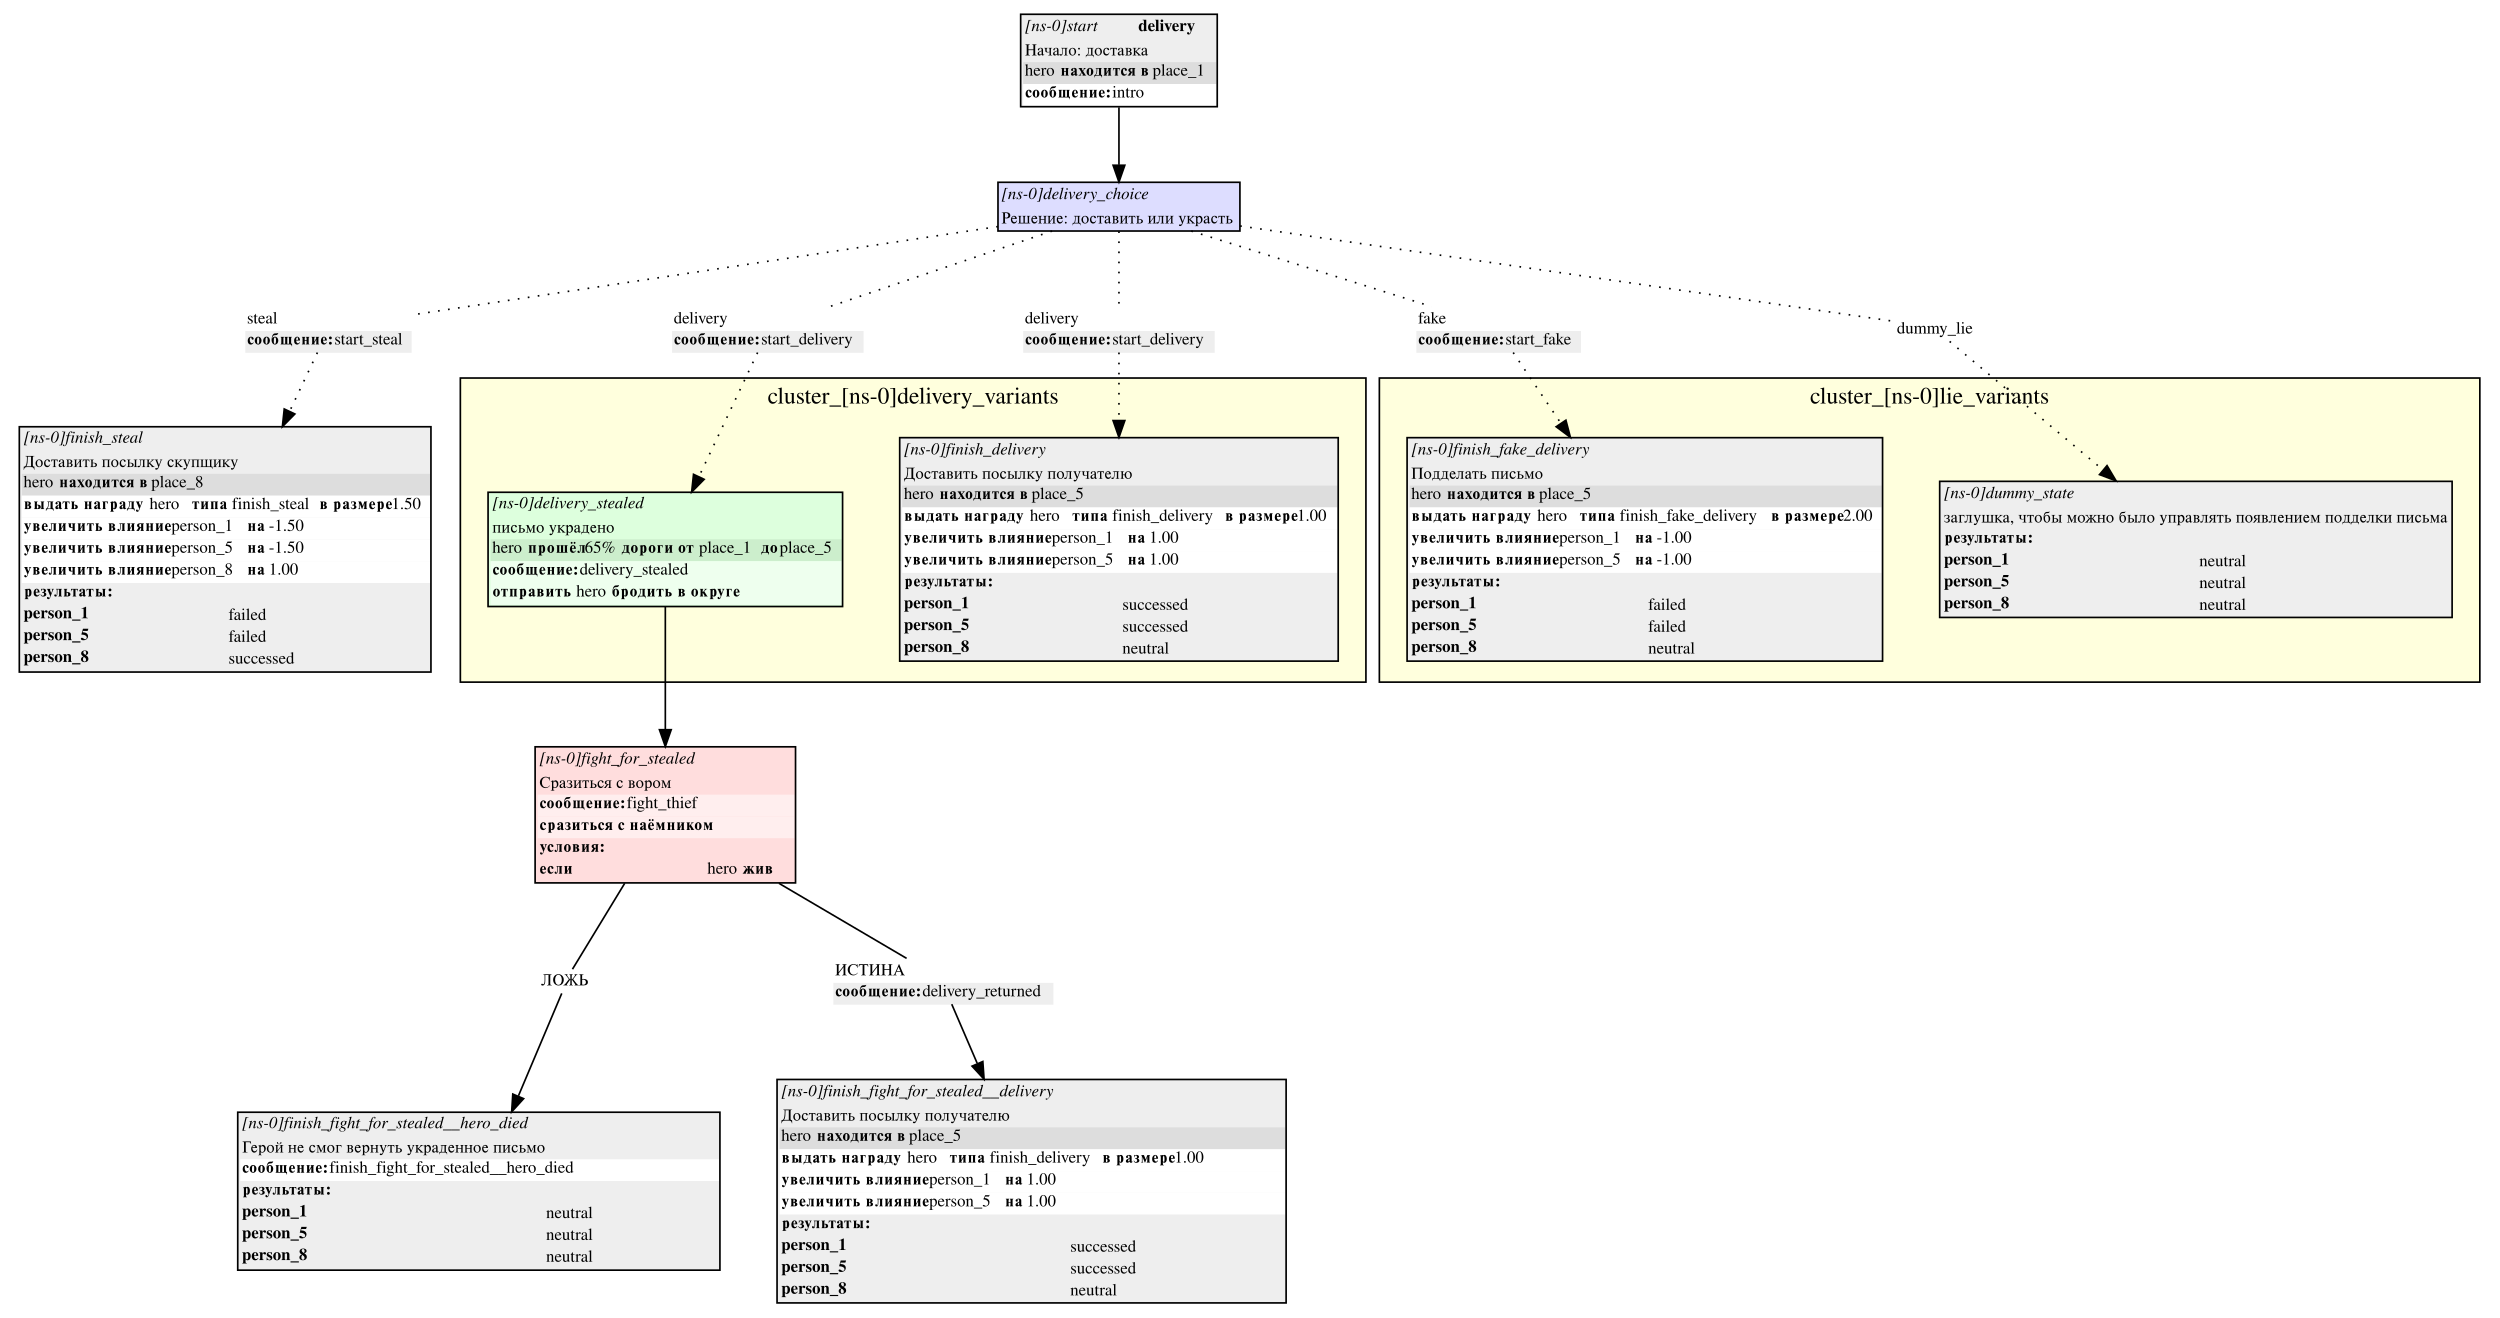
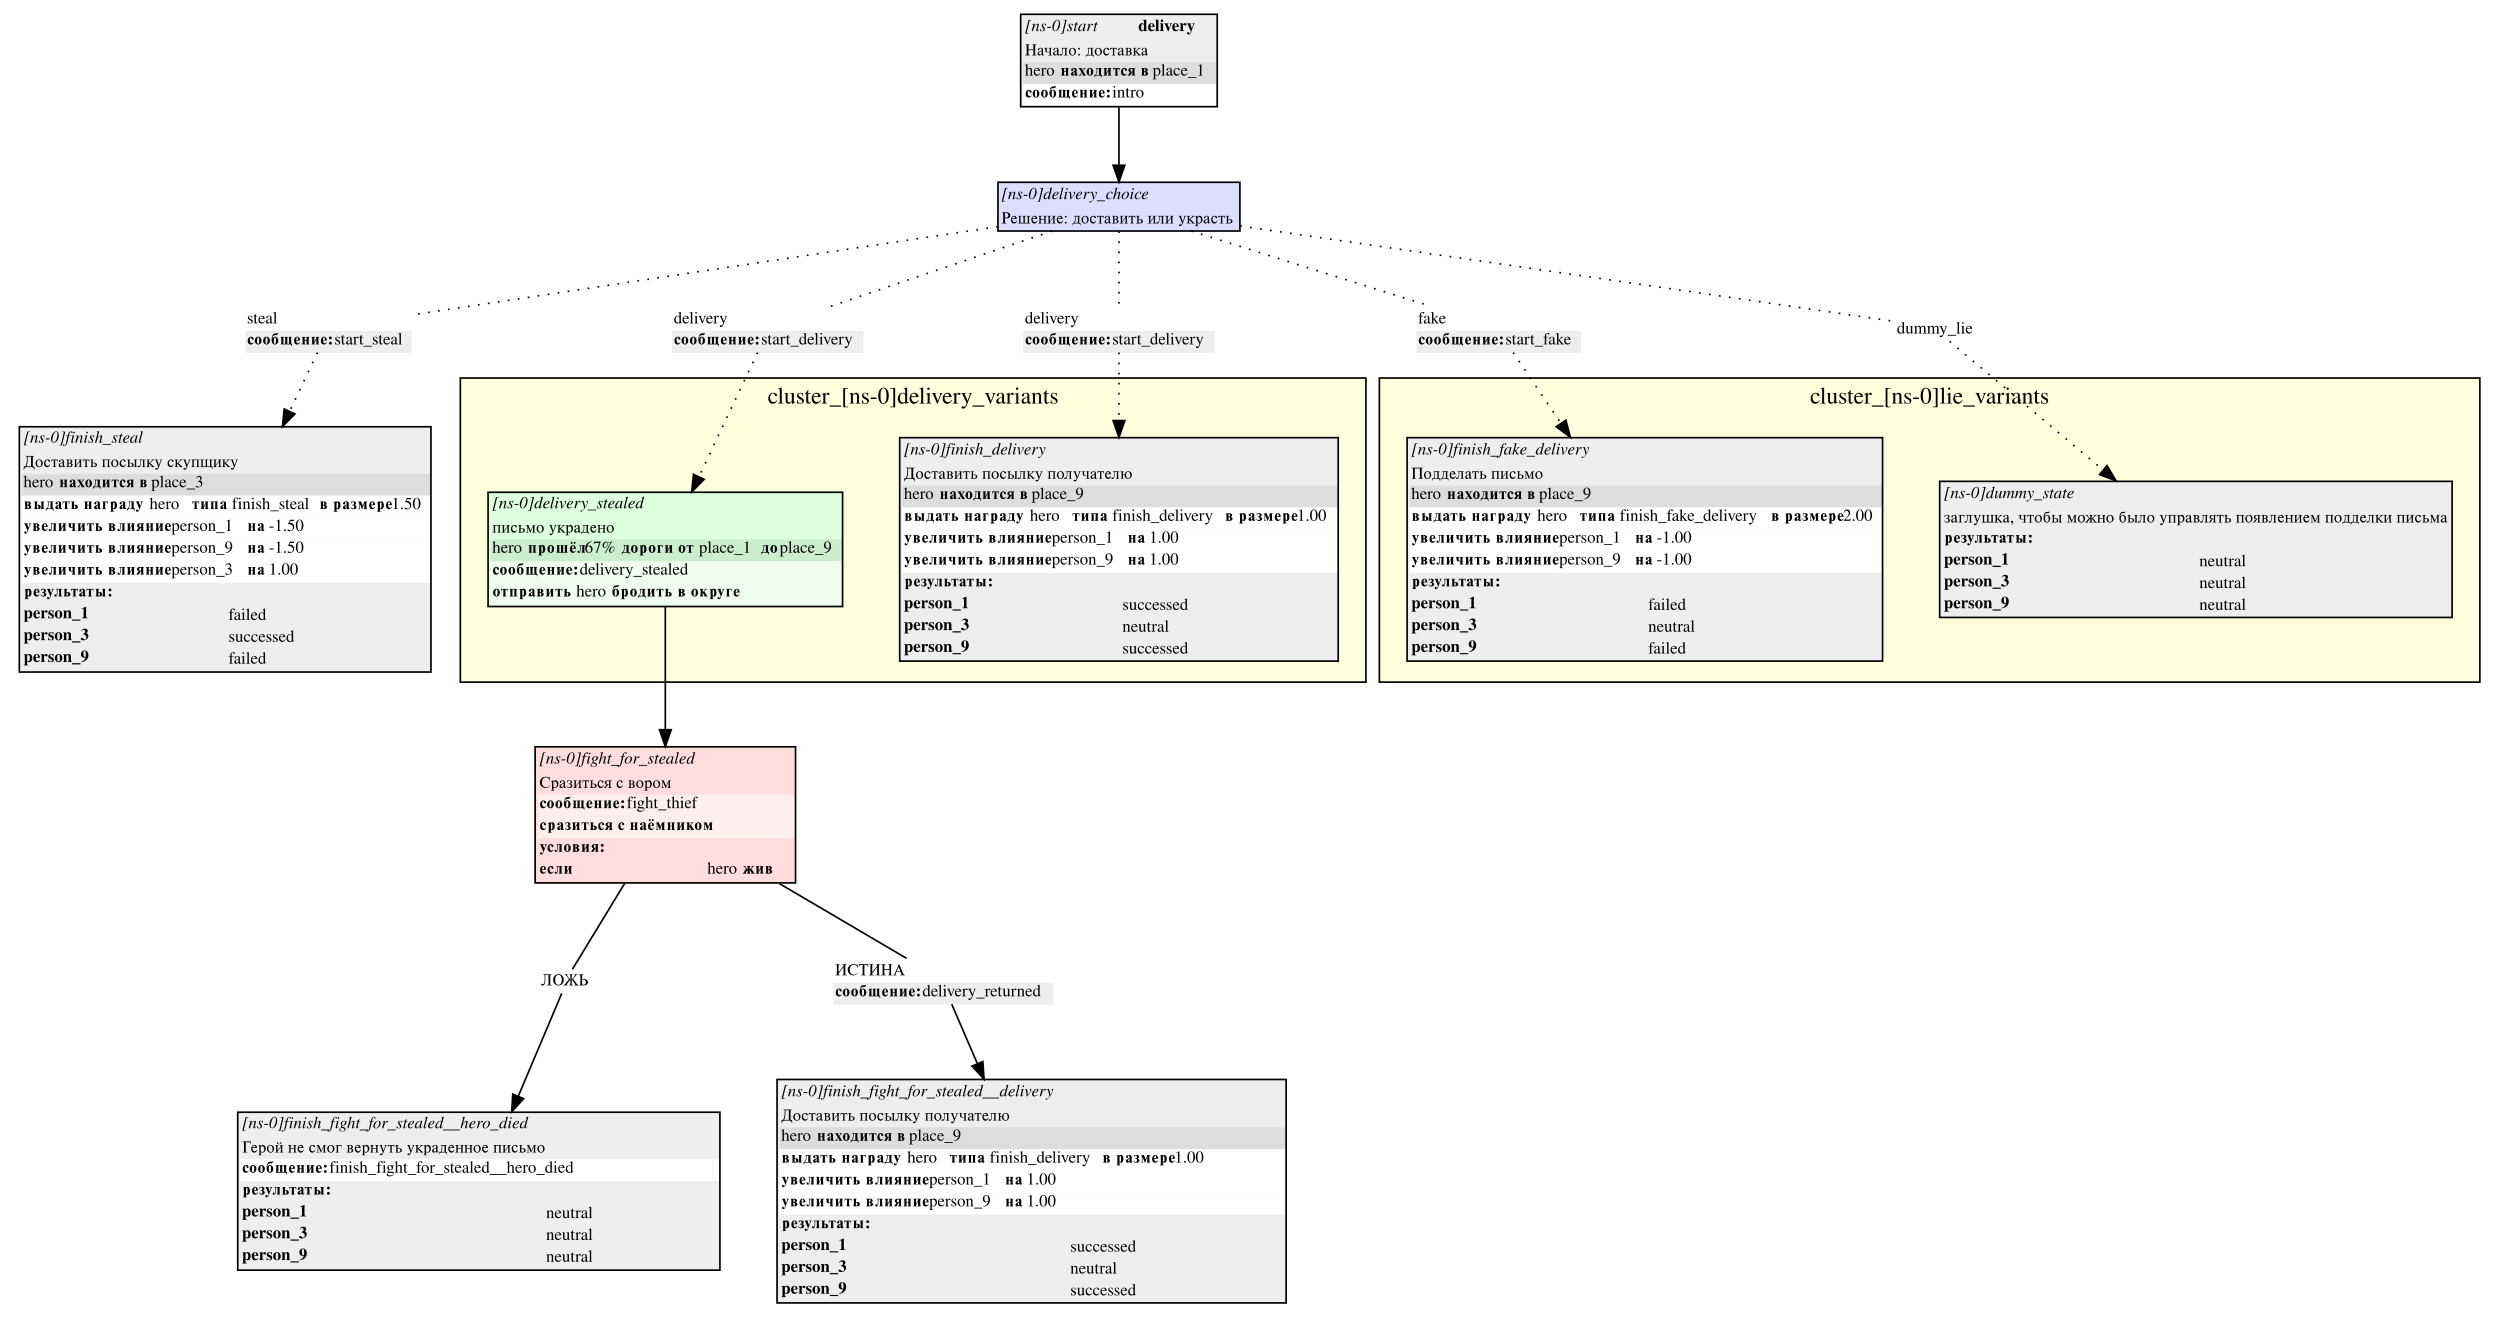
<svg xmlns="http://www.w3.org/2000/svg" width="1488pt" height="784pt" viewBox="0.00 0.00 1488.00 784.00">
  <g id="graph0" class="graph" transform="scale(1 1) rotate(0) translate(4 780)">
    <polygon fill="white" stroke="white" points="-4,4 -4,-780 1484,-780 1484,4 -4,4" />
    <g id="clust2" class="cluster">
      <polygon fill="#ffffdd" stroke="black" points="270,-374 270,-555 809,-555 809,-374 270,-374" />
      <text text-anchor="middle" x="539.5" y="-539.8" font-family="Times,serif" font-size="14.00">cluster_[ns-0]delivery_variants</text>
    </g>
    <g id="clust1" class="cluster">
      <polygon fill="#ffffdd" stroke="black" points="817,-374 817,-555 1472,-555 1472,-374 817,-374" />
      <text text-anchor="middle" x="1144.5" y="-539.8" font-family="Times,serif" font-size="14.00">cluster_[ns-0]lie_variants</text>
    </g>
    <g id="node1" class="node">
      <polygon fill="#ffdddd" stroke="none" points="314.5,-254.5 314.5,-335.5 469.5,-335.5 469.5,-254.5 314.5,-254.5" />
      <text text-anchor="start" x="317" y="-325.5" font-family="Times,serif" font-style="italic" font-size="10.00">[ns-0]fight_for_stealed</text>
      <text text-anchor="start" x="317" y="-311" font-family="Times,serif" font-size="10.00">Сразиться с вором</text>
      <polygon fill="#ffeeee" stroke="none" points="316,-294 316,-307 469,-307 469,-294 316,-294" />
      <text text-anchor="start" x="317" y="-299" font-family="Times,serif" font-weight="bold" font-size="10.00">сообщение:</text>
      <text text-anchor="start" x="369" y="-299" font-family="Times,serif" font-size="10.00"> fight_thief</text>
      <polygon fill="#ffeeee" stroke="none" points="316,-281 316,-294 469,-294 469,-281 316,-281" />
      <text text-anchor="start" x="317" y="-286" font-family="Times,serif" font-weight="bold" font-size="10.00">сразиться с наёмником</text>
      <polygon fill="#ffdddd" stroke="none" points="316,-268 316,-281 469,-281 469,-268 316,-268" />
      <text text-anchor="start" x="317" y="-273" font-family="Times,serif" font-weight="bold" font-size="10.00">условия:</text>
      <text text-anchor="start" x="317" y="-260" font-family="Times,serif" font-weight="bold" font-size="10.00">если </text>
      <polygon fill="#ffdddd" stroke="none" points="416,-255 416,-268 469,-268 469,-255 416,-255" />
      <text text-anchor="start" x="417" y="-260" font-family="Times,serif" font-size="10.00">hero </text>
      <text text-anchor="start" x="438" y="-260" font-family="Times,serif" font-weight="bold" font-size="10.00">жив</text>
      <polygon fill="none" stroke="black" points="314.5,-254.5 314.5,-335.5 469.5,-335.5 469.5,-254.5 314.5,-254.5" />
    </g>
    <g id="node11" class="node">
      <polygon fill="#ffffff" stroke="none" points="317,-189 317,-203 350,-203 350,-189 317,-189" />
      <text text-anchor="start" x="318" y="-193.5" font-family="Times,serif" font-size="10.00">ЛОЖЬ</text>
    </g>
    <g id="edge1" class="edge">
      <path fill="none" stroke="black" d="M367.832,-254.267C355.994,-234.803 342.97,-213.392 336.733,-203.138" />
    </g>
    <g id="node16" class="node">
      <polygon fill="#ffffff" stroke="none" points="492,-195 492,-209 623,-209 623,-195 492,-195" />
      <text text-anchor="start" x="493" y="-199.5" font-family="Times,serif" font-size="10.00">ИСТИНА</text>
      <polygon fill="#eeeeee" stroke="none" points="492,-182 492,-195 623,-195 623,-182 492,-182" />
      <text text-anchor="start" x="493" y="-187" font-family="Times,serif" font-weight="bold" font-size="10.00">сообщение:</text>
      <text text-anchor="start" x="545" y="-187" font-family="Times,serif" font-size="10.00"> delivery_returned</text>
    </g>
    <g id="edge11" class="edge">
      <path fill="none" stroke="black" d="M459.588,-254.267C486.821,-238.257 516.297,-220.928 535.608,-209.576" />
    </g>
    <g id="node2" class="node">
      <polygon fill="#eeeeee" stroke="none" points="7.5,-380 7.5,-526 252.5,-526 252.5,-380 7.5,-380" />
      <text text-anchor="start" x="10" y="-516.5" font-family="Times,serif" font-style="italic" font-size="10.00">[ns-0]finish_steal</text>
      <text text-anchor="start" x="10" y="-502" font-family="Times,serif" font-size="10.00">Доставить посылку скупщику</text>
      <polygon fill="#dddddd" stroke="none" points="9,-485 9,-498 252,-498 252,-485 9,-485" />
      <text text-anchor="start" x="10" y="-490" font-family="Times,serif" font-size="10.00">hero </text>
      <text text-anchor="start" x="31" y="-490" font-family="Times,serif" font-weight="bold" font-size="10.00">находится в</text>
-       <text text-anchor="start" x="86" y="-490" font-family="Times,serif" font-size="10.00"> place_8</text>
+       <text text-anchor="start" x="86" y="-490" font-family="Times,serif" font-size="10.00"> place_3</text>
      <polygon fill="#ffffff" stroke="none" points="9,-472 9,-485 252,-485 252,-472 9,-472" />
      <text text-anchor="start" x="10" y="-477" font-family="Times,serif" font-weight="bold" font-size="10.00">выдать награду </text>
      <text text-anchor="start" x="85" y="-477" font-family="Times,serif" font-size="10.00">  hero </text>
      <text text-anchor="start" x="110" y="-477" font-family="Times,serif" font-weight="bold" font-size="10.00">типа </text>
      <text text-anchor="start" x="134" y="-477" font-family="Times,serif" font-size="10.00"> finish_steal </text>
      <text text-anchor="start" x="186" y="-477" font-family="Times,serif" font-weight="bold" font-size="10.00">в размере</text>
      <text text-anchor="start" x="229" y="-477" font-family="Times,serif" font-size="10.00"> 1.50</text>
      <polygon fill="#ffffff" stroke="none" points="9,-459 9,-472 252,-472 252,-459 9,-459" />
      <text text-anchor="start" x="10" y="-464" font-family="Times,serif" font-weight="bold" font-size="10.00">увеличить влияние </text>
      <text text-anchor="start" x="98" y="-464" font-family="Times,serif" font-size="10.00">  person_1 </text>
      <text text-anchor="start" x="143" y="-464" font-family="Times,serif" font-weight="bold" font-size="10.00">на </text>
      <text text-anchor="start" x="156" y="-464" font-family="Times,serif" font-size="10.00"> -1.50</text>
      <polygon fill="#ffffff" stroke="none" points="9,-446 9,-459 252,-459 252,-446 9,-446" />
      <text text-anchor="start" x="10" y="-451" font-family="Times,serif" font-weight="bold" font-size="10.00">увеличить влияние </text>
-       <text text-anchor="start" x="98" y="-451" font-family="Times,serif" font-size="10.00">  person_5 </text>
+       <text text-anchor="start" x="98" y="-451" font-family="Times,serif" font-size="10.00">  person_9 </text>
      <text text-anchor="start" x="143" y="-451" font-family="Times,serif" font-weight="bold" font-size="10.00">на </text>
      <text text-anchor="start" x="156" y="-451" font-family="Times,serif" font-size="10.00"> -1.50</text>
      <polygon fill="#ffffff" stroke="none" points="9,-433 9,-446 252,-446 252,-433 9,-433" />
      <text text-anchor="start" x="10" y="-438" font-family="Times,serif" font-weight="bold" font-size="10.00">увеличить влияние </text>
-       <text text-anchor="start" x="98" y="-438" font-family="Times,serif" font-size="10.00">  person_8 </text>
+       <text text-anchor="start" x="98" y="-438" font-family="Times,serif" font-size="10.00">  person_3 </text>
      <text text-anchor="start" x="143" y="-438" font-family="Times,serif" font-weight="bold" font-size="10.00">на </text>
      <text text-anchor="start" x="156" y="-438" font-family="Times,serif" font-size="10.00"> 1.00</text>
      <polygon fill="#eeeeee" stroke="none" points="9,-420 9,-433 252,-433 252,-420 9,-420" />
      <text text-anchor="start" x="10" y="-425" font-family="Times,serif" font-weight="bold" font-size="10.00">результаты:</text>
      <text text-anchor="start" x="10" y="-412" font-family="Times,serif" font-weight="bold" font-size="10.00">person_1</text>
      <text text-anchor="start" x="132" y="-411" font-family="Times,serif" font-size="10.00">failed</text>
-       <text text-anchor="start" x="10" y="-399" font-family="Times,serif" font-weight="bold" font-size="10.00">person_5</text>
-       <text text-anchor="start" x="132" y="-398" font-family="Times,serif" font-size="10.00">failed</text>
-       <text text-anchor="start" x="10" y="-386" font-family="Times,serif" font-weight="bold" font-size="10.00">person_8</text>
-       <text text-anchor="start" x="132" y="-385" font-family="Times,serif" font-size="10.00">successed</text>
+       <text text-anchor="start" x="10" y="-399" font-family="Times,serif" font-weight="bold" font-size="10.00">person_3</text>
+       <text text-anchor="start" x="132" y="-398" font-family="Times,serif" font-size="10.00">successed</text>
+       <text text-anchor="start" x="10" y="-386" font-family="Times,serif" font-weight="bold" font-size="10.00">person_9</text>
+       <text text-anchor="start" x="132" y="-385" font-family="Times,serif" font-size="10.00">failed</text>
      <polygon fill="none" stroke="black" points="7.5,-380 7.5,-526 252.5,-526 252.5,-380 7.5,-380" />
    </g>
    <g id="node3" class="node">
      <polygon fill="#eeeeee" stroke="none" points="458.5,-4.5 458.5,-137.5 761.5,-137.5 761.5,-4.5 458.5,-4.5" />
      <text text-anchor="start" x="461" y="-127.5" font-family="Times,serif" font-style="italic" font-size="10.00">[ns-0]finish_fight_for_stealed__delivery</text>
      <text text-anchor="start" x="461" y="-113" font-family="Times,serif" font-size="10.00">Доставить посылку получателю</text>
      <polygon fill="#dddddd" stroke="none" points="460,-96 460,-109 761,-109 761,-96 460,-96" />
      <text text-anchor="start" x="461" y="-101" font-family="Times,serif" font-size="10.00">hero </text>
      <text text-anchor="start" x="482" y="-101" font-family="Times,serif" font-weight="bold" font-size="10.00">находится в</text>
-       <text text-anchor="start" x="537" y="-101" font-family="Times,serif" font-size="10.00"> place_5</text>
+       <text text-anchor="start" x="537" y="-101" font-family="Times,serif" font-size="10.00"> place_9</text>
      <polygon fill="#ffffff" stroke="none" points="460,-83 460,-96 761,-96 761,-83 460,-83" />
      <text text-anchor="start" x="461" y="-88" font-family="Times,serif" font-weight="bold" font-size="10.00">выдать награду </text>
      <text text-anchor="start" x="536" y="-88" font-family="Times,serif" font-size="10.00">  hero </text>
      <text text-anchor="start" x="561" y="-88" font-family="Times,serif" font-weight="bold" font-size="10.00">типа </text>
      <text text-anchor="start" x="585" y="-88" font-family="Times,serif" font-size="10.00"> finish_delivery </text>
      <text text-anchor="start" x="652" y="-88" font-family="Times,serif" font-weight="bold" font-size="10.00">в размере</text>
      <text text-anchor="start" x="695" y="-88" font-family="Times,serif" font-size="10.00"> 1.00</text>
      <polygon fill="#ffffff" stroke="none" points="460,-70 460,-83 761,-83 761,-70 460,-70" />
      <text text-anchor="start" x="461" y="-75" font-family="Times,serif" font-weight="bold" font-size="10.00">увеличить влияние </text>
      <text text-anchor="start" x="549" y="-75" font-family="Times,serif" font-size="10.00">  person_1 </text>
      <text text-anchor="start" x="594" y="-75" font-family="Times,serif" font-weight="bold" font-size="10.00">на </text>
      <text text-anchor="start" x="607" y="-75" font-family="Times,serif" font-size="10.00"> 1.00</text>
      <polygon fill="#ffffff" stroke="none" points="460,-57 460,-70 761,-70 761,-57 460,-57" />
      <text text-anchor="start" x="461" y="-62" font-family="Times,serif" font-weight="bold" font-size="10.00">увеличить влияние </text>
-       <text text-anchor="start" x="549" y="-62" font-family="Times,serif" font-size="10.00">  person_5 </text>
+       <text text-anchor="start" x="549" y="-62" font-family="Times,serif" font-size="10.00">  person_9 </text>
      <text text-anchor="start" x="594" y="-62" font-family="Times,serif" font-weight="bold" font-size="10.00">на </text>
      <text text-anchor="start" x="607" y="-62" font-family="Times,serif" font-size="10.00"> 1.00</text>
      <polygon fill="#eeeeee" stroke="none" points="460,-44 460,-57 761,-57 761,-44 460,-44" />
      <text text-anchor="start" x="461" y="-49" font-family="Times,serif" font-weight="bold" font-size="10.00">результаты:</text>
      <text text-anchor="start" x="461" y="-36" font-family="Times,serif" font-weight="bold" font-size="10.00">person_1</text>
      <text text-anchor="start" x="633" y="-35" font-family="Times,serif" font-size="10.00">successed</text>
-       <text text-anchor="start" x="461" y="-23" font-family="Times,serif" font-weight="bold" font-size="10.00">person_5</text>
-       <text text-anchor="start" x="633" y="-22" font-family="Times,serif" font-size="10.00">successed</text>
-       <text text-anchor="start" x="461" y="-10" font-family="Times,serif" font-weight="bold" font-size="10.00">person_8</text>
-       <text text-anchor="start" x="633" y="-9" font-family="Times,serif" font-size="10.00">neutral</text>
+       <text text-anchor="start" x="461" y="-23" font-family="Times,serif" font-weight="bold" font-size="10.00">person_3</text>
+       <text text-anchor="start" x="633" y="-22" font-family="Times,serif" font-size="10.00">neutral</text>
+       <text text-anchor="start" x="461" y="-10" font-family="Times,serif" font-weight="bold" font-size="10.00">person_9</text>
+       <text text-anchor="start" x="633" y="-9" font-family="Times,serif" font-size="10.00">successed</text>
      <polygon fill="none" stroke="black" points="458.5,-4.5 458.5,-137.5 761.5,-137.5 761.5,-4.5 458.5,-4.5" />
    </g>
    <g id="node4" class="node">
      <polygon fill="#eeeeee" stroke="none" points="603.5,-716.5 603.5,-771.5 720.5,-771.5 720.5,-716.5 603.5,-716.5" />
      <text text-anchor="start" x="606" y="-761.5" font-family="Times,serif" font-style="italic" font-size="10.00">[ns-0]start</text>
      <text text-anchor="start" x="673.5" y="-761.5" font-family="Times,serif" font-weight="bold" font-size="10.00">delivery</text>
      <text text-anchor="start" x="606" y="-747" font-family="Times,serif" font-size="10.00">Начало: доставка</text>
      <polygon fill="#dddddd" stroke="none" points="605,-730 605,-743 720,-743 720,-730 605,-730" />
      <text text-anchor="start" x="606" y="-735" font-family="Times,serif" font-size="10.00">hero </text>
      <text text-anchor="start" x="627" y="-735" font-family="Times,serif" font-weight="bold" font-size="10.00">находится в</text>
      <text text-anchor="start" x="682" y="-735" font-family="Times,serif" font-size="10.00"> place_1</text>
      <polygon fill="#ffffff" stroke="none" points="605,-717 605,-730 720,-730 720,-717 605,-717" />
      <text text-anchor="start" x="606" y="-722" font-family="Times,serif" font-weight="bold" font-size="10.00">сообщение:</text>
      <text text-anchor="start" x="658" y="-722" font-family="Times,serif" font-size="10.00"> intro</text>
      <polygon fill="none" stroke="black" points="603.5,-716.5 603.5,-771.5 720.5,-771.5 720.5,-716.5 603.5,-716.5" />
    </g>
    <g id="node7" class="node">
      <polygon fill="#ddddff" stroke="none" points="590,-642.5 590,-671.5 734,-671.5 734,-642.5 590,-642.5" />
      <text text-anchor="start" x="592" y="-661.5" font-family="Times,serif" font-style="italic" font-size="10.00">[ns-0]delivery_choice</text>
      <text text-anchor="start" x="592" y="-647" font-family="Times,serif" font-size="10.00">Решение: доставить или украсть</text>
      <polygon fill="none" stroke="black" points="590,-642.5 590,-671.5 734,-671.5 734,-642.5 590,-642.5" />
    </g>
    <g id="edge13" class="edge">
      <path fill="none" stroke="black" d="M662,-716.105C662,-705.132 662,-692.546 662,-681.9" />
      <polygon fill="black" stroke="black" points="665.5,-681.657 662,-671.657 658.5,-681.657 665.5,-681.657" />
    </g>
    <g id="node5" class="node">
      <polygon fill="#ddffdd" stroke="none" points="286.5,-419 286.5,-487 497.5,-487 497.5,-419 286.5,-419" />
      <text text-anchor="start" x="289" y="-477.5" font-family="Times,serif" font-style="italic" font-size="10.00">[ns-0]delivery_stealed</text>
      <text text-anchor="start" x="289" y="-463" font-family="Times,serif" font-size="10.00">письмо украдено</text>
      <polygon fill="#cceecc" stroke="none" points="288,-446 288,-459 497,-459 497,-446 288,-446" />
      <text text-anchor="start" x="289" y="-451" font-family="Times,serif" font-size="10.00">hero </text>
      <text text-anchor="start" x="310" y="-451" font-family="Times,serif" font-weight="bold" font-size="10.00">прошёл</text>
-       <text text-anchor="start" x="344" y="-451" font-family="Times,serif" font-size="10.00"> 65%</text>
+       <text text-anchor="start" x="344" y="-451" font-family="Times,serif" font-size="10.00"> 67%</text>
      <text text-anchor="start" x="366" y="-451" font-family="Times,serif" font-weight="bold" font-size="10.00"> дороги от</text>
      <text text-anchor="start" x="412" y="-451" font-family="Times,serif" font-size="10.00"> place_1 </text>
      <text text-anchor="start" x="449" y="-451" font-family="Times,serif" font-weight="bold" font-size="10.00">до</text>
-       <text text-anchor="start" x="460" y="-451" font-family="Times,serif" font-size="10.00"> place_5</text>
+       <text text-anchor="start" x="460" y="-451" font-family="Times,serif" font-size="10.00"> place_9</text>
      <polygon fill="#eeffee" stroke="none" points="288,-433 288,-446 497,-446 497,-433 288,-433" />
      <text text-anchor="start" x="289" y="-438" font-family="Times,serif" font-weight="bold" font-size="10.00">сообщение:</text>
      <text text-anchor="start" x="341" y="-438" font-family="Times,serif" font-size="10.00"> delivery_stealed</text>
      <polygon fill="#eeffee" stroke="none" points="288,-420 288,-433 497,-433 497,-420 288,-420" />
      <text text-anchor="start" x="289" y="-425" font-family="Times,serif" font-weight="bold" font-size="10.00">отправить </text>
      <text text-anchor="start" x="339" y="-425" font-family="Times,serif" font-size="10.00"> hero</text>
      <text text-anchor="start" x="360" y="-425" font-family="Times,serif" font-weight="bold" font-size="10.00">бродить в округе</text>
      <polygon fill="none" stroke="black" points="286.5,-419 286.5,-487 497.5,-487 497.5,-419 286.5,-419" />
    </g>
    <g id="edge16" class="edge">
      <path fill="none" stroke="black" d="M392,-418.916C392,-397.725 392,-369.824 392,-345.962" />
      <polygon fill="black" stroke="black" points="395.5,-345.668 392,-335.668 388.5,-345.668 395.5,-345.668" />
    </g>
    <g id="node6" class="node">
      <polygon fill="#eeeeee" stroke="none" points="137.5,-24 137.5,-118 424.5,-118 424.5,-24 137.5,-24" />
      <text text-anchor="start" x="140" y="-108.5" font-family="Times,serif" font-style="italic" font-size="10.00">[ns-0]finish_fight_for_stealed__hero_died</text>
      <text text-anchor="start" x="140" y="-94" font-family="Times,serif" font-size="10.00">Герой не смог вернуть украденное письмо</text>
      <polygon fill="#ffffff" stroke="none" points="139,-77 139,-90 424,-90 424,-77 139,-77" />
      <text text-anchor="start" x="140" y="-82" font-family="Times,serif" font-weight="bold" font-size="10.00">сообщение:</text>
      <text text-anchor="start" x="192" y="-82" font-family="Times,serif" font-size="10.00"> finish_fight_for_stealed__hero_died</text>
      <polygon fill="#eeeeee" stroke="none" points="139,-64 139,-77 424,-77 424,-64 139,-64" />
      <text text-anchor="start" x="140" y="-69" font-family="Times,serif" font-weight="bold" font-size="10.00">результаты:</text>
      <text text-anchor="start" x="140" y="-56" font-family="Times,serif" font-weight="bold" font-size="10.00">person_1</text>
      <text text-anchor="start" x="321" y="-55" font-family="Times,serif" font-size="10.00">neutral</text>
-       <text text-anchor="start" x="140" y="-43" font-family="Times,serif" font-weight="bold" font-size="10.00">person_5</text>
+       <text text-anchor="start" x="140" y="-43" font-family="Times,serif" font-weight="bold" font-size="10.00">person_3</text>
      <text text-anchor="start" x="321" y="-42" font-family="Times,serif" font-size="10.00">neutral</text>
-       <text text-anchor="start" x="140" y="-30" font-family="Times,serif" font-weight="bold" font-size="10.00">person_8</text>
+       <text text-anchor="start" x="140" y="-30" font-family="Times,serif" font-weight="bold" font-size="10.00">person_9</text>
      <text text-anchor="start" x="321" y="-29" font-family="Times,serif" font-size="10.00">neutral</text>
      <polygon fill="none" stroke="black" points="137.5,-24 137.5,-118 424.5,-118 424.5,-24 137.5,-24" />
    </g>
    <g id="node12" class="node">
      <polygon fill="#ffffff" stroke="none" points="142,-583 142,-597 241,-597 241,-583 142,-583" />
      <text text-anchor="start" x="143" y="-587.5" font-family="Times,serif" font-size="10.00">steal</text>
      <polygon fill="#eeeeee" stroke="none" points="142,-570 142,-583 241,-583 241,-570 142,-570" />
      <text text-anchor="start" x="143" y="-575" font-family="Times,serif" font-weight="bold" font-size="10.00">сообщение:</text>
      <text text-anchor="start" x="195" y="-575" font-family="Times,serif" font-size="10.00"> start_steal</text>
    </g>
    <g id="edge3" class="edge">
      <path fill="none" stroke="black" stroke-dasharray="1,5" d="M589.953,-645.139C493.316,-630.572 324.222,-605.082 240.649,-592.484" />
    </g>
    <g id="node13" class="node">
      <polygon fill="#ffffff" stroke="none" points="396,-583 396,-597 510,-597 510,-583 396,-583" />
      <text text-anchor="start" x="397" y="-587.5" font-family="Times,serif" font-size="10.00">delivery</text>
      <polygon fill="#eeeeee" stroke="none" points="396,-570 396,-583 510,-583 510,-570 396,-570" />
      <text text-anchor="start" x="397" y="-575" font-family="Times,serif" font-weight="bold" font-size="10.00">сообщение:</text>
      <text text-anchor="start" x="449" y="-575" font-family="Times,serif" font-size="10.00"> start_delivery</text>
    </g>
    <g id="edge5" class="edge">
      <path fill="none" stroke="black" stroke-dasharray="1,5" d="M622.197,-642.478C584.06,-629.523 526.971,-610.129 489.852,-597.519" />
    </g>
    <g id="node14" class="node">
      <polygon fill="#ffffff" stroke="none" points="839,-583 839,-597 937,-597 937,-583 839,-583" />
      <text text-anchor="start" x="840" y="-587.5" font-family="Times,serif" font-size="10.00">fake</text>
      <polygon fill="#eeeeee" stroke="none" points="839,-570 839,-583 937,-583 937,-570 839,-570" />
      <text text-anchor="start" x="840" y="-575" font-family="Times,serif" font-weight="bold" font-size="10.00">сообщение:</text>
      <text text-anchor="start" x="892" y="-575" font-family="Times,serif" font-size="10.00"> start_fake</text>
    </g>
    <g id="edge7" class="edge">
      <path fill="none" stroke="black" stroke-dasharray="1,5" d="M705.041,-642.478C746.279,-629.523 808.012,-610.129 848.15,-597.519" />
    </g>
    <g id="node15" class="node">
      <polygon fill="#ffffff" stroke="none" points="1124,-577 1124,-591 1174,-591 1174,-577 1124,-577" />
      <text text-anchor="start" x="1125" y="-581.5" font-family="Times,serif" font-size="10.00">dummy_lie</text>
    </g>
    <g id="edge9" class="edge">
      <path fill="none" stroke="black" stroke-dasharray="1,5" d="M734.121,-645.486C845.062,-629.311 1052.27,-599.102 1123.89,-588.661" />
    </g>
    <g id="node17" class="node">
      <polygon fill="#ffffff" stroke="none" points="605,-583 605,-597 719,-597 719,-583 605,-583" />
      <text text-anchor="start" x="606" y="-587.5" font-family="Times,serif" font-size="10.00">delivery</text>
      <polygon fill="#eeeeee" stroke="none" points="605,-570 605,-583 719,-583 719,-570 605,-570" />
      <text text-anchor="start" x="606" y="-575" font-family="Times,serif" font-weight="bold" font-size="10.00">сообщение:</text>
      <text text-anchor="start" x="658" y="-575" font-family="Times,serif" font-size="10.00"> start_delivery</text>
    </g>
    <g id="edge14" class="edge">
      <path fill="none" stroke="black" stroke-dasharray="1,5" d="M662,-642.31C662,-629.416 662,-610.252 662,-597.693" />
    </g>
    <g id="node8" class="node">
      <polygon fill="#eeeeee" stroke="none" points="833.5,-386.5 833.5,-519.5 1116.5,-519.5 1116.5,-386.5 833.5,-386.5" />
      <text text-anchor="start" x="836" y="-509.5" font-family="Times,serif" font-style="italic" font-size="10.00">[ns-0]finish_fake_delivery</text>
      <text text-anchor="start" x="836" y="-495" font-family="Times,serif" font-size="10.00">Подделать письмо</text>
      <polygon fill="#dddddd" stroke="none" points="835,-478 835,-491 1116,-491 1116,-478 835,-478" />
      <text text-anchor="start" x="836" y="-483" font-family="Times,serif" font-size="10.00">hero </text>
      <text text-anchor="start" x="857" y="-483" font-family="Times,serif" font-weight="bold" font-size="10.00">находится в</text>
-       <text text-anchor="start" x="912" y="-483" font-family="Times,serif" font-size="10.00"> place_5</text>
+       <text text-anchor="start" x="912" y="-483" font-family="Times,serif" font-size="10.00"> place_9</text>
      <polygon fill="#ffffff" stroke="none" points="835,-465 835,-478 1116,-478 1116,-465 835,-465" />
      <text text-anchor="start" x="836" y="-470" font-family="Times,serif" font-weight="bold" font-size="10.00">выдать награду </text>
      <text text-anchor="start" x="911" y="-470" font-family="Times,serif" font-size="10.00">  hero </text>
      <text text-anchor="start" x="936" y="-470" font-family="Times,serif" font-weight="bold" font-size="10.00">типа </text>
      <text text-anchor="start" x="960" y="-470" font-family="Times,serif" font-size="10.00"> finish_fake_delivery </text>
      <text text-anchor="start" x="1050" y="-470" font-family="Times,serif" font-weight="bold" font-size="10.00">в размере</text>
      <text text-anchor="start" x="1093" y="-470" font-family="Times,serif" font-size="10.00"> 2.00</text>
      <polygon fill="#ffffff" stroke="none" points="835,-452 835,-465 1116,-465 1116,-452 835,-452" />
      <text text-anchor="start" x="836" y="-457" font-family="Times,serif" font-weight="bold" font-size="10.00">увеличить влияние </text>
      <text text-anchor="start" x="924" y="-457" font-family="Times,serif" font-size="10.00">  person_1 </text>
      <text text-anchor="start" x="969" y="-457" font-family="Times,serif" font-weight="bold" font-size="10.00">на </text>
      <text text-anchor="start" x="982" y="-457" font-family="Times,serif" font-size="10.00"> -1.00</text>
      <polygon fill="#ffffff" stroke="none" points="835,-439 835,-452 1116,-452 1116,-439 835,-439" />
      <text text-anchor="start" x="836" y="-444" font-family="Times,serif" font-weight="bold" font-size="10.00">увеличить влияние </text>
-       <text text-anchor="start" x="924" y="-444" font-family="Times,serif" font-size="10.00">  person_5 </text>
+       <text text-anchor="start" x="924" y="-444" font-family="Times,serif" font-size="10.00">  person_9 </text>
      <text text-anchor="start" x="969" y="-444" font-family="Times,serif" font-weight="bold" font-size="10.00">на </text>
      <text text-anchor="start" x="982" y="-444" font-family="Times,serif" font-size="10.00"> -1.00</text>
      <polygon fill="#eeeeee" stroke="none" points="835,-426 835,-439 1116,-439 1116,-426 835,-426" />
      <text text-anchor="start" x="836" y="-431" font-family="Times,serif" font-weight="bold" font-size="10.00">результаты:</text>
      <text text-anchor="start" x="836" y="-418" font-family="Times,serif" font-weight="bold" font-size="10.00">person_1</text>
      <text text-anchor="start" x="977" y="-417" font-family="Times,serif" font-size="10.00">failed</text>
-       <text text-anchor="start" x="836" y="-405" font-family="Times,serif" font-weight="bold" font-size="10.00">person_5</text>
-       <text text-anchor="start" x="977" y="-404" font-family="Times,serif" font-size="10.00">failed</text>
-       <text text-anchor="start" x="836" y="-392" font-family="Times,serif" font-weight="bold" font-size="10.00">person_8</text>
-       <text text-anchor="start" x="977" y="-391" font-family="Times,serif" font-size="10.00">neutral</text>
+       <text text-anchor="start" x="836" y="-405" font-family="Times,serif" font-weight="bold" font-size="10.00">person_3</text>
+       <text text-anchor="start" x="977" y="-404" font-family="Times,serif" font-size="10.00">neutral</text>
+       <text text-anchor="start" x="836" y="-392" font-family="Times,serif" font-weight="bold" font-size="10.00">person_9</text>
+       <text text-anchor="start" x="977" y="-391" font-family="Times,serif" font-size="10.00">failed</text>
      <polygon fill="none" stroke="black" points="833.5,-386.5 833.5,-519.5 1116.5,-519.5 1116.5,-386.5 833.5,-386.5" />
    </g>
    <g id="node9" class="node">
      <polygon fill="#eeeeee" stroke="none" points="531.5,-386.5 531.5,-519.5 792.5,-519.5 792.5,-386.5 531.5,-386.5" />
      <text text-anchor="start" x="534" y="-509.5" font-family="Times,serif" font-style="italic" font-size="10.00">[ns-0]finish_delivery</text>
      <text text-anchor="start" x="534" y="-495" font-family="Times,serif" font-size="10.00">Доставить посылку получателю</text>
      <polygon fill="#dddddd" stroke="none" points="533,-478 533,-491 792,-491 792,-478 533,-478" />
      <text text-anchor="start" x="534" y="-483" font-family="Times,serif" font-size="10.00">hero </text>
      <text text-anchor="start" x="555" y="-483" font-family="Times,serif" font-weight="bold" font-size="10.00">находится в</text>
-       <text text-anchor="start" x="610" y="-483" font-family="Times,serif" font-size="10.00"> place_5</text>
+       <text text-anchor="start" x="610" y="-483" font-family="Times,serif" font-size="10.00"> place_9</text>
      <polygon fill="#ffffff" stroke="none" points="533,-465 533,-478 792,-478 792,-465 533,-465" />
      <text text-anchor="start" x="534" y="-470" font-family="Times,serif" font-weight="bold" font-size="10.00">выдать награду </text>
      <text text-anchor="start" x="609" y="-470" font-family="Times,serif" font-size="10.00">  hero </text>
      <text text-anchor="start" x="634" y="-470" font-family="Times,serif" font-weight="bold" font-size="10.00">типа </text>
      <text text-anchor="start" x="658" y="-470" font-family="Times,serif" font-size="10.00"> finish_delivery </text>
      <text text-anchor="start" x="725" y="-470" font-family="Times,serif" font-weight="bold" font-size="10.00">в размере</text>
      <text text-anchor="start" x="768" y="-470" font-family="Times,serif" font-size="10.00"> 1.00</text>
      <polygon fill="#ffffff" stroke="none" points="533,-452 533,-465 792,-465 792,-452 533,-452" />
      <text text-anchor="start" x="534" y="-457" font-family="Times,serif" font-weight="bold" font-size="10.00">увеличить влияние </text>
      <text text-anchor="start" x="622" y="-457" font-family="Times,serif" font-size="10.00">  person_1 </text>
      <text text-anchor="start" x="667" y="-457" font-family="Times,serif" font-weight="bold" font-size="10.00">на </text>
      <text text-anchor="start" x="680" y="-457" font-family="Times,serif" font-size="10.00"> 1.00</text>
      <polygon fill="#ffffff" stroke="none" points="533,-439 533,-452 792,-452 792,-439 533,-439" />
      <text text-anchor="start" x="534" y="-444" font-family="Times,serif" font-weight="bold" font-size="10.00">увеличить влияние </text>
-       <text text-anchor="start" x="622" y="-444" font-family="Times,serif" font-size="10.00">  person_5 </text>
+       <text text-anchor="start" x="622" y="-444" font-family="Times,serif" font-size="10.00">  person_9 </text>
      <text text-anchor="start" x="667" y="-444" font-family="Times,serif" font-weight="bold" font-size="10.00">на </text>
      <text text-anchor="start" x="680" y="-444" font-family="Times,serif" font-size="10.00"> 1.00</text>
      <polygon fill="#eeeeee" stroke="none" points="533,-426 533,-439 792,-439 792,-426 533,-426" />
      <text text-anchor="start" x="534" y="-431" font-family="Times,serif" font-weight="bold" font-size="10.00">результаты:</text>
      <text text-anchor="start" x="534" y="-418" font-family="Times,serif" font-weight="bold" font-size="10.00">person_1</text>
      <text text-anchor="start" x="664" y="-417" font-family="Times,serif" font-size="10.00">successed</text>
-       <text text-anchor="start" x="534" y="-405" font-family="Times,serif" font-weight="bold" font-size="10.00">person_5</text>
-       <text text-anchor="start" x="664" y="-404" font-family="Times,serif" font-size="10.00">successed</text>
-       <text text-anchor="start" x="534" y="-392" font-family="Times,serif" font-weight="bold" font-size="10.00">person_8</text>
-       <text text-anchor="start" x="664" y="-391" font-family="Times,serif" font-size="10.00">neutral</text>
+       <text text-anchor="start" x="534" y="-405" font-family="Times,serif" font-weight="bold" font-size="10.00">person_3</text>
+       <text text-anchor="start" x="664" y="-404" font-family="Times,serif" font-size="10.00">neutral</text>
+       <text text-anchor="start" x="534" y="-392" font-family="Times,serif" font-weight="bold" font-size="10.00">person_9</text>
+       <text text-anchor="start" x="664" y="-391" font-family="Times,serif" font-size="10.00">successed</text>
      <polygon fill="none" stroke="black" points="531.5,-386.5 531.5,-519.5 792.5,-519.5 792.5,-386.5 531.5,-386.5" />
    </g>
    <g id="node10" class="node">
      <polygon fill="#eeeeee" stroke="none" points="1150.5,-412.5 1150.5,-493.5 1455.5,-493.5 1455.5,-412.5 1150.5,-412.5" />
      <text text-anchor="start" x="1153" y="-483.5" font-family="Times,serif" font-style="italic" font-size="10.00">[ns-0]dummy_state</text>
      <text text-anchor="start" x="1153" y="-469" font-family="Times,serif" font-size="10.00">заглушка, чтобы можно было управлять появлением подделки письма</text>
      <polygon fill="#eeeeee" stroke="none" points="1152,-452 1152,-465 1455,-465 1455,-452 1152,-452" />
      <text text-anchor="start" x="1153" y="-457" font-family="Times,serif" font-weight="bold" font-size="10.00">результаты:</text>
      <text text-anchor="start" x="1153" y="-444" font-family="Times,serif" font-weight="bold" font-size="10.00">person_1</text>
      <text text-anchor="start" x="1305" y="-443" font-family="Times,serif" font-size="10.00">neutral</text>
-       <text text-anchor="start" x="1153" y="-431" font-family="Times,serif" font-weight="bold" font-size="10.00">person_5</text>
+       <text text-anchor="start" x="1153" y="-431" font-family="Times,serif" font-weight="bold" font-size="10.00">person_3</text>
      <text text-anchor="start" x="1305" y="-430" font-family="Times,serif" font-size="10.00">neutral</text>
-       <text text-anchor="start" x="1153" y="-418" font-family="Times,serif" font-weight="bold" font-size="10.00">person_8</text>
+       <text text-anchor="start" x="1153" y="-418" font-family="Times,serif" font-weight="bold" font-size="10.00">person_9</text>
      <text text-anchor="start" x="1305" y="-417" font-family="Times,serif" font-size="10.00">neutral</text>
      <polygon fill="none" stroke="black" points="1150.5,-412.5 1150.5,-493.5 1455.5,-493.5 1455.5,-412.5 1150.5,-412.5" />
    </g>
    <g id="edge2" class="edge">
      <path fill="none" stroke="black" d="M330.35,-188.731C325.508,-177.278 314.788,-151.921 304.572,-127.756" />
      <polygon fill="black" stroke="black" points="307.663,-126.079 300.545,-118.231 301.215,-128.805 307.663,-126.079" />
    </g>
    <g id="edge4" class="edge">
      <path fill="none" stroke="black" stroke-dasharray="1,5" d="M184.928,-570.159C180.75,-561.324 174.808,-548.758 168.363,-535.128" />
      <polygon fill="black" stroke="black" points="171.507,-533.59 164.068,-526.046 165.179,-536.583 171.507,-533.59" />
    </g>
    <g id="edge6" class="edge">
      <path fill="none" stroke="black" stroke-dasharray="1,5" d="M446.928,-570.159C438.849,-553.075 424.172,-522.036 412.021,-496.34" />
      <polygon fill="black" stroke="black" points="415.115,-494.694 407.676,-487.15 408.786,-497.686 415.115,-494.694" />
    </g>
    <g id="edge8" class="edge">
      <path fill="none" stroke="black" stroke-dasharray="1,5" d="M896.66,-570.159C903.614,-559.848 913.996,-544.454 924.945,-528.219" />
      <polygon fill="black" stroke="black" points="928.018,-529.923 930.708,-519.675 922.214,-526.009 928.018,-529.923" />
    </g>
    <g id="edge10" class="edge">
      <path fill="none" stroke="black" stroke-dasharray="1,5" d="M1156.43,-576.778C1172.85,-563.022 1213.51,-528.963 1247.85,-500.198" />
      <polygon fill="black" stroke="black" points="1250.1,-502.878 1255.52,-493.773 1245.61,-497.512 1250.1,-502.878" />
    </g>
    <g id="edge12" class="edge">
      <path fill="none" stroke="black" d="M562.472,-182.3C566.297,-173.423 571.754,-160.76 577.615,-147.159" />
      <polygon fill="black" stroke="black" points="580.979,-148.196 581.722,-137.627 574.55,-145.426 580.979,-148.196" />
    </g>
    <g id="edge15" class="edge">
      <path fill="none" stroke="black" stroke-dasharray="1,5" d="M662,-570.159C662,-560.227 662,-545.577 662,-530.003" />
      <polygon fill="black" stroke="black" points="665.5,-529.675 662,-519.675 658.5,-529.675 665.5,-529.675" />
    </g>
  </g>
</svg>
